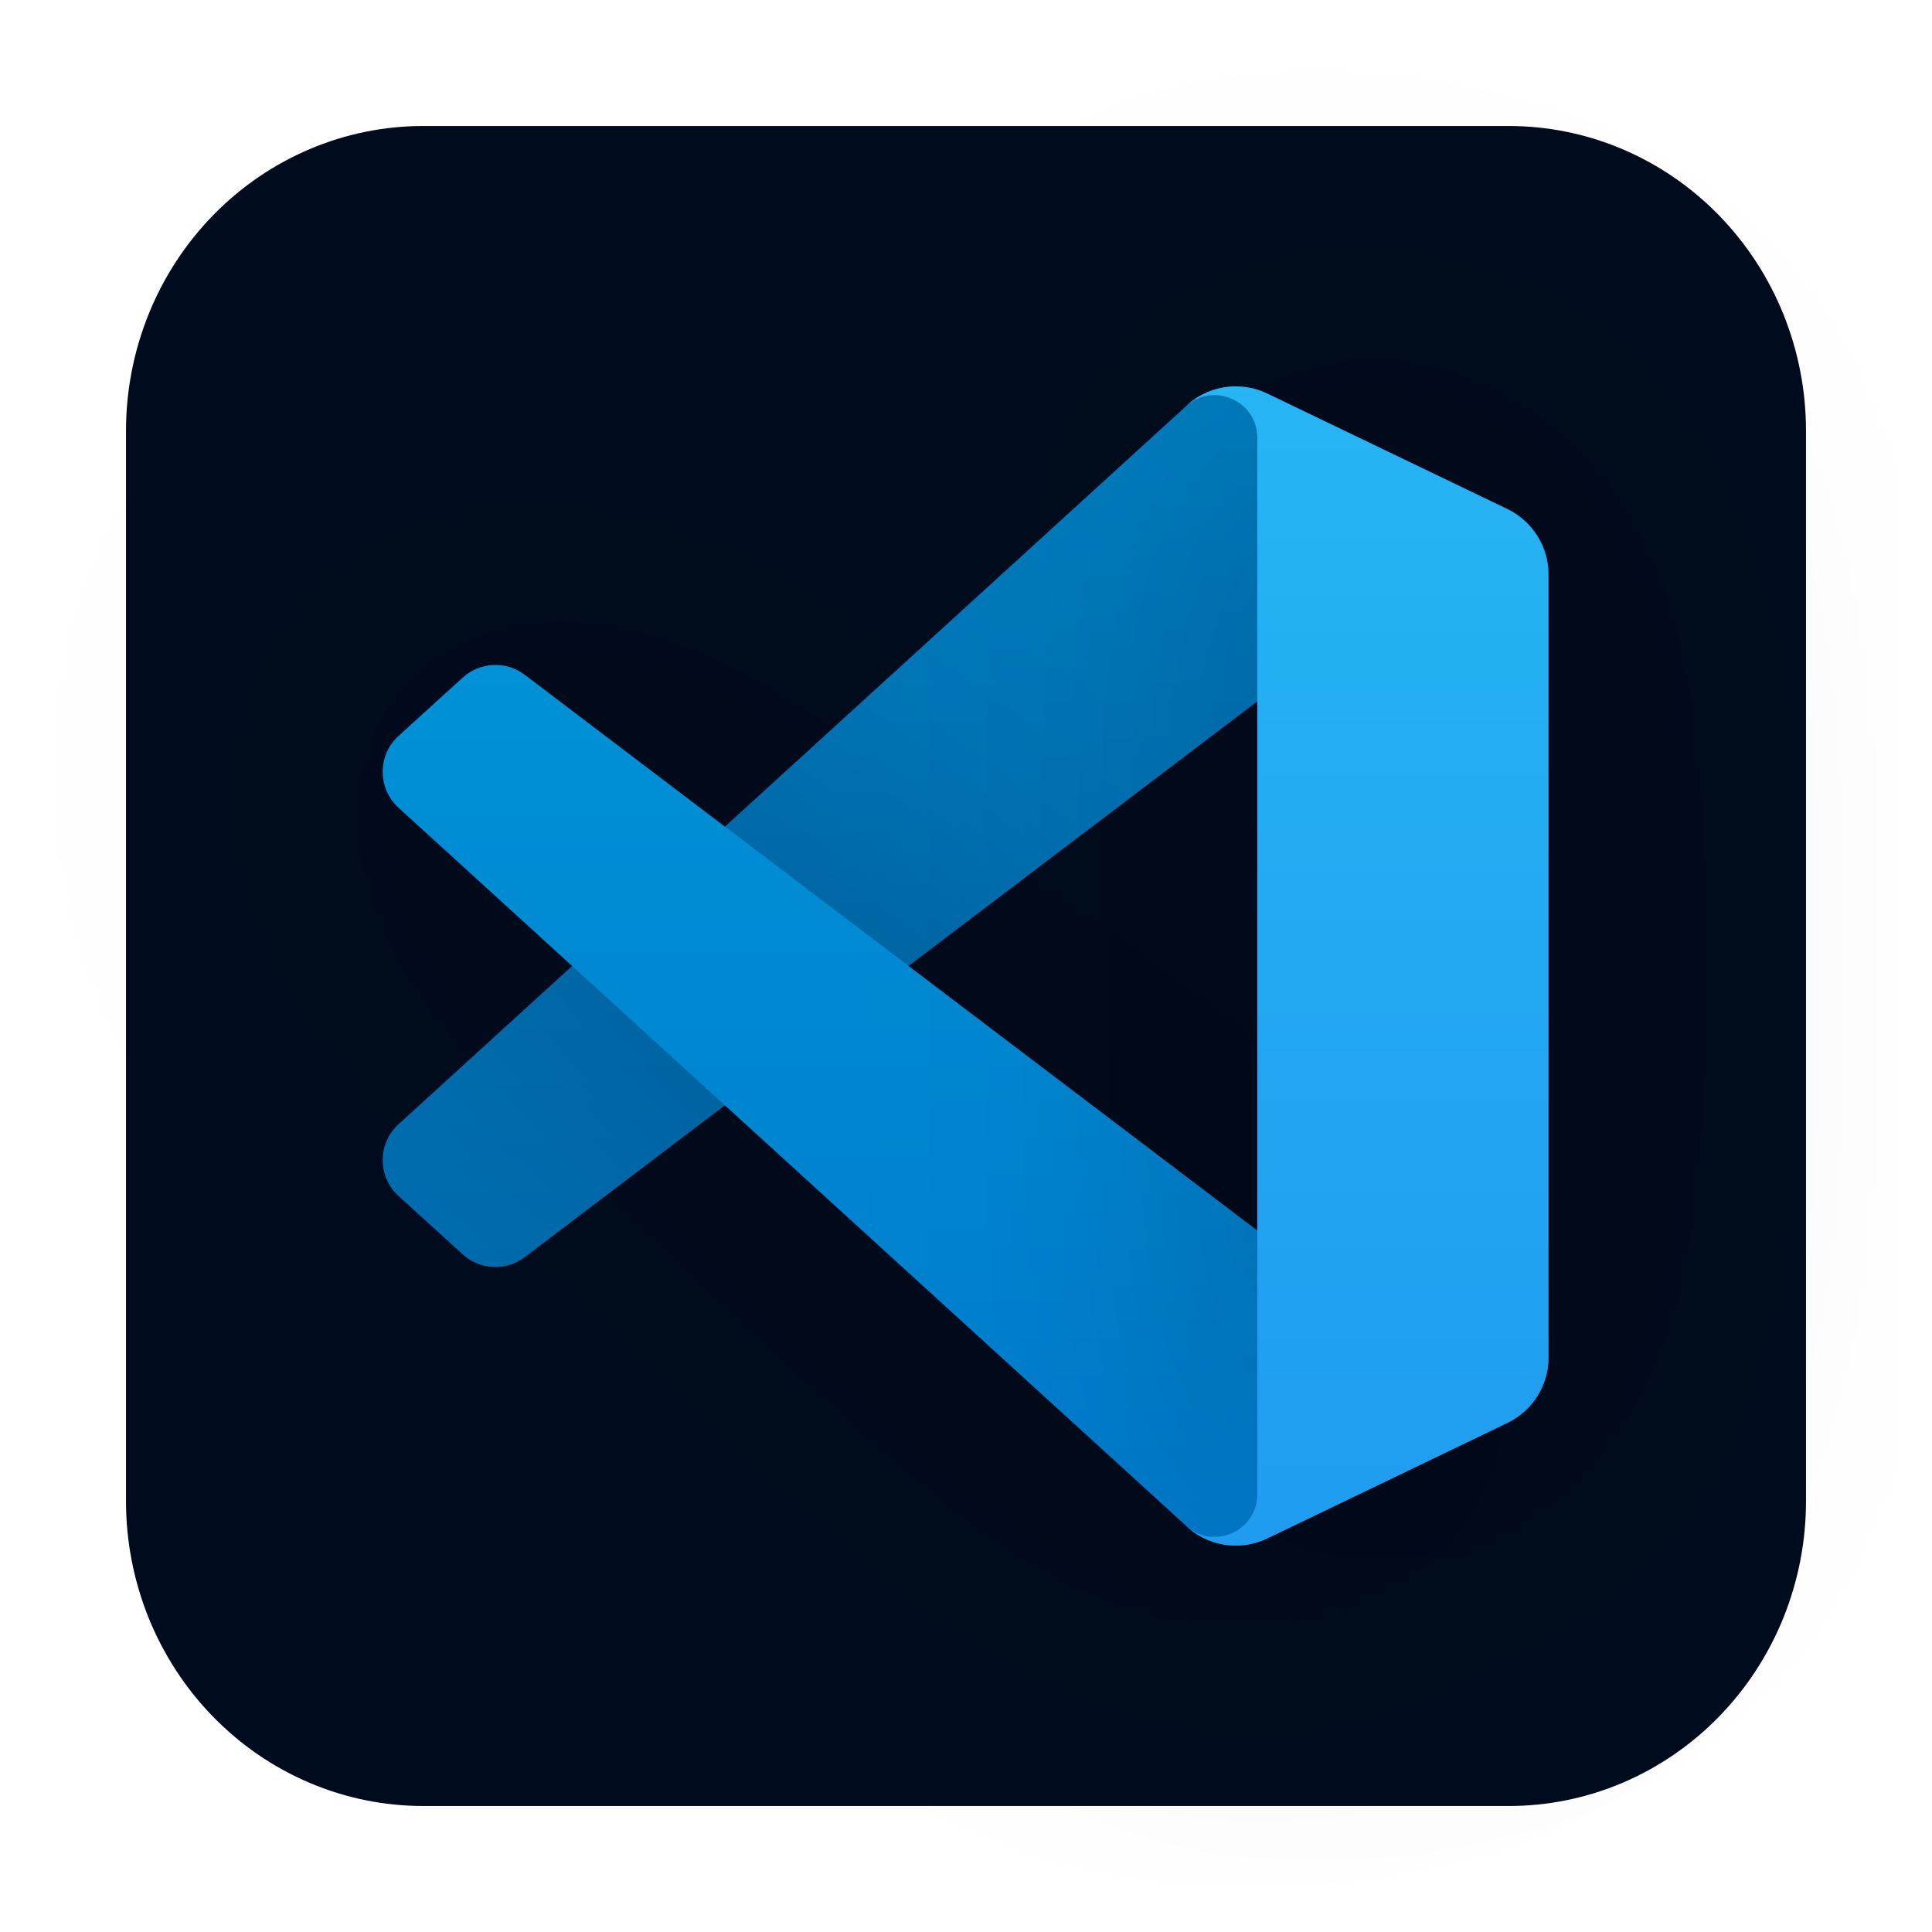
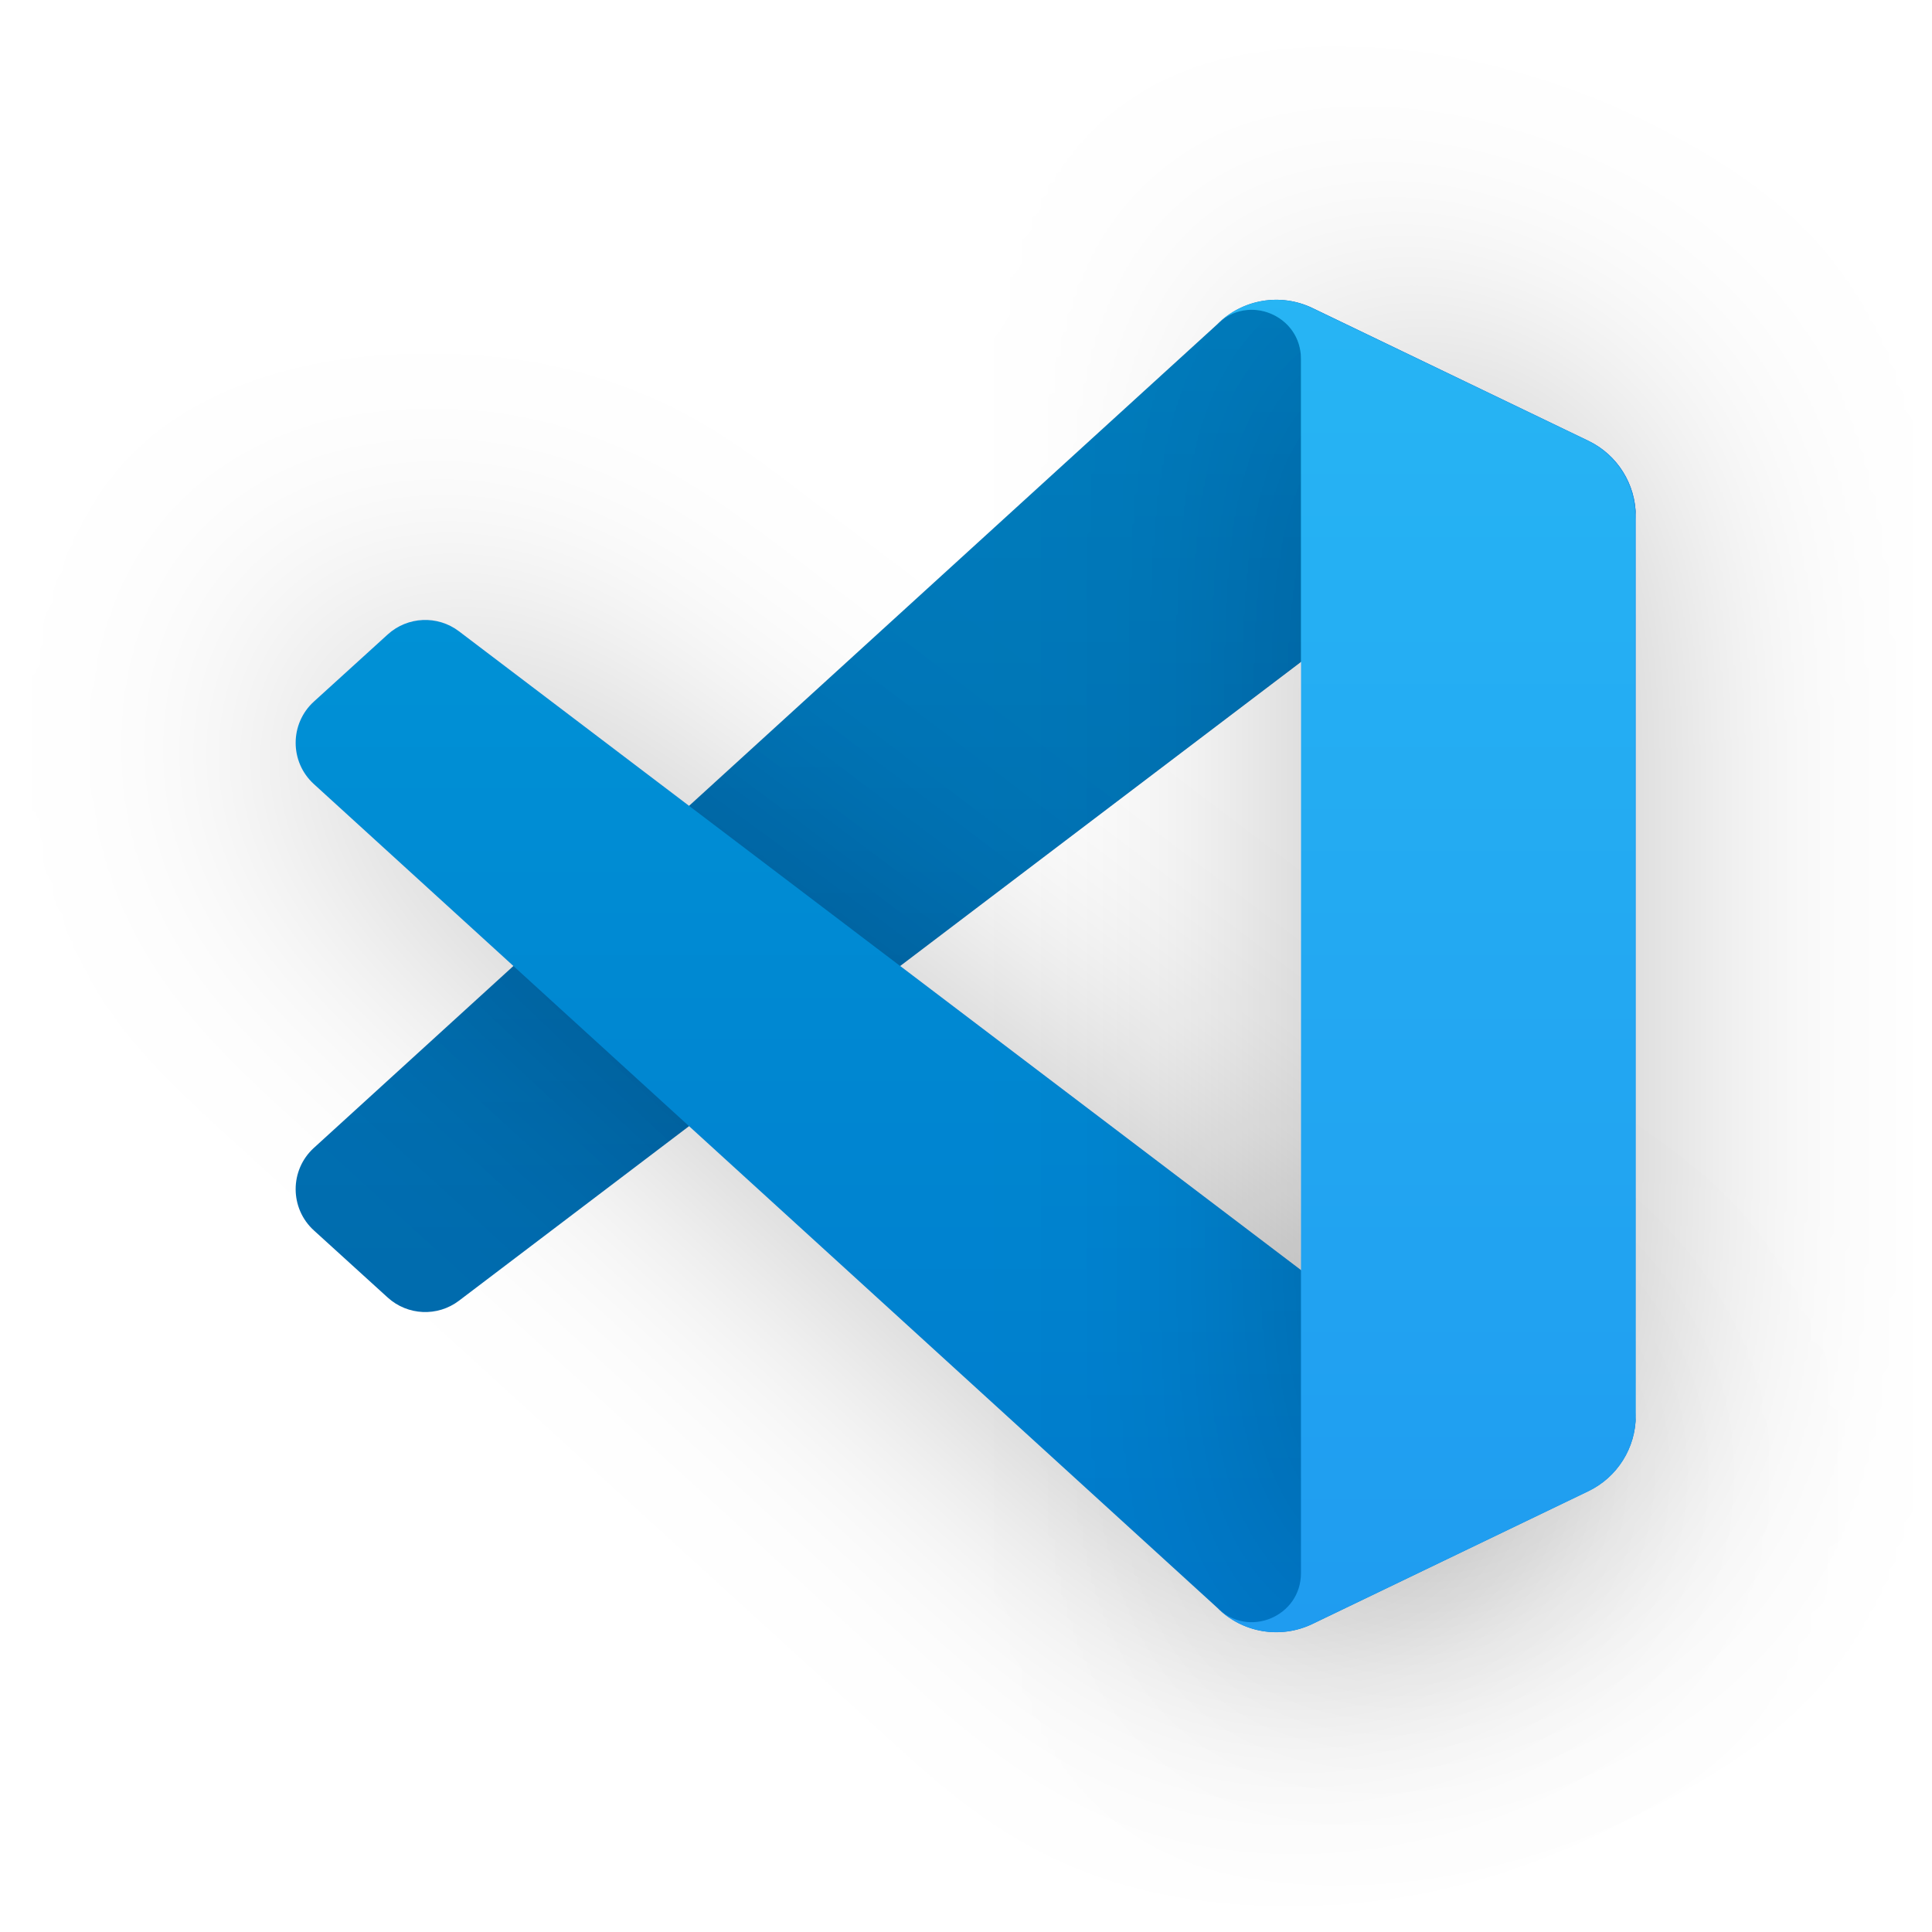
- <svg xmlns="http://www.w3.org/2000/svg" width="46" height="46" viewBox="0 0 46 46" fill="none">
-   <path d="M10.083 3H35.917C36.847 2.999 37.769 3.186 38.628 3.551C39.488 3.916 40.269 4.451 40.927 5.126C41.585 5.801 42.107 6.602 42.463 7.484C42.818 8.366 43.001 9.311 43 10.265V35.735C43.001 36.689 42.818 37.635 42.463 38.516C42.107 39.398 41.585 40.199 40.927 40.874C40.269 41.549 39.488 42.084 38.628 42.449C37.769 42.814 36.847 43.001 35.917 43H10.083C9.153 43.001 8.231 42.814 7.372 42.449C6.512 42.084 5.731 41.549 5.073 40.874C4.415 40.199 3.893 39.398 3.537 38.516C3.182 37.635 2.999 36.689 3 35.735V10.265C2.999 9.311 3.182 8.366 3.537 7.484C3.893 6.602 4.415 5.801 5.073 5.126C5.731 4.451 6.512 3.916 7.372 3.551C8.231 3.186 9.153 2.999 10.083 3V3Z" fill="#000B1D" />
-   <path d="M35.89 12.124L30.174 9.371C29.512 9.053 28.721 9.187 28.202 9.706L9.489 26.768C8.985 27.227 8.986 28.02 9.49 28.478L11.019 29.867C11.431 30.242 12.051 30.27 12.495 29.933L35.03 12.838C35.786 12.264 36.872 12.803 36.872 13.752V13.686C36.872 13.02 36.49 12.413 35.89 12.124Z" fill="#0065A9" />
+ <svg xmlns="http://www.w3.org/2000/svg" width="58" height="58" viewBox="0 0 58 58" fill="none">
+   <path d="M47.685 13.237L39.4 9.248C38.441 8.787 37.295 8.981 36.543 9.734L9.422 34.461C8.693 35.126 8.694 36.275 9.424 36.939L11.639 38.953C12.237 39.496 13.136 39.536 13.779 39.048L46.438 14.272C47.534 13.441 49.107 14.222 49.107 15.598V15.501C49.107 14.536 48.554 13.656 47.685 13.237Z" fill="#0065A9" />
  <g filter="url(#filter0_d_9_62)">
-     <path d="M35.89 33.876L30.173 36.629C29.512 36.947 28.721 36.813 28.202 36.294L9.489 19.232C8.985 18.773 8.986 17.98 9.49 17.522L11.018 16.133C11.431 15.758 12.051 15.73 12.495 16.067L35.03 33.162C35.786 33.736 36.871 33.197 36.871 32.248V32.314C36.871 32.98 36.49 33.587 35.89 33.876Z" fill="#007ACC" />
+     <path d="M47.684 44.763L39.4 48.752C38.441 49.213 37.295 49.019 36.543 48.266L9.422 23.538C8.693 22.873 8.694 21.725 9.424 21.061L11.639 19.047C12.236 18.504 13.136 18.464 13.779 18.952L46.438 43.728C47.534 44.559 49.107 43.778 49.107 42.402V42.498C49.107 43.464 48.554 44.344 47.684 44.763Z" fill="#007ACC" />
  </g>
  <g filter="url(#filter1_d_9_62)">
-     <path d="M30.174 36.629C29.512 36.947 28.721 36.813 28.202 36.294C28.842 36.933 29.936 36.48 29.936 35.575V10.425C29.936 9.52 28.842 9.067 28.202 9.706C28.721 9.187 29.512 9.053 30.174 9.371L35.889 12.119C36.49 12.408 36.871 13.016 36.871 13.682V32.318C36.871 32.984 36.49 33.592 35.889 33.881L30.174 36.629Z" fill="#1F9CF0" />
+     <path d="M39.401 48.752C38.441 49.214 37.295 49.019 36.543 48.266C37.47 49.193 39.056 48.536 39.056 47.225V10.775C39.056 9.463 37.47 8.807 36.543 9.734C37.295 8.981 38.441 8.786 39.401 9.248L47.684 13.231C48.554 13.649 49.107 14.53 49.107 15.496V42.504C49.107 43.47 48.554 44.35 47.684 44.769L39.401 48.752Z" fill="#1F9CF0" />
  </g>
  <g style="mix-blend-mode:overlay" opacity="0.25">
-     <path style="mix-blend-mode:overlay" fill-rule="evenodd" clip-rule="evenodd" d="M28.785 36.682C29.222 36.852 29.72 36.841 30.161 36.629L35.873 33.881C36.473 33.592 36.855 32.985 36.855 32.318V13.682C36.855 13.016 36.473 12.408 35.873 12.119L30.161 9.371C29.582 9.092 28.905 9.161 28.397 9.53C28.324 9.583 28.255 9.642 28.19 9.707L17.256 19.682L12.493 16.067C12.049 15.73 11.429 15.758 11.017 16.133L9.49 17.522C8.986 17.98 8.986 18.773 9.489 19.232L13.619 23L9.489 26.768C8.986 27.227 8.986 28.02 9.49 28.478L11.017 29.868C11.429 30.242 12.049 30.27 12.493 29.933L17.256 26.318L28.19 36.294C28.363 36.467 28.566 36.597 28.785 36.682ZM29.923 16.702L21.626 23L29.923 29.298V16.702Z" fill="url(#paint0_linear_9_62)" />
+     <path style="mix-blend-mode:overlay" fill-rule="evenodd" clip-rule="evenodd" d="M37.387 48.829C38.021 49.076 38.743 49.06 39.382 48.752L47.66 44.769C48.53 44.351 49.083 43.47 49.083 42.505V15.496C49.083 14.53 48.53 13.65 47.66 13.231L39.382 9.248C38.543 8.844 37.561 8.943 36.825 9.478C36.72 9.555 36.62 9.64 36.526 9.734L20.679 24.192L13.776 18.952C13.133 18.464 12.235 18.504 11.638 19.047L9.424 21.061C8.694 21.725 8.693 22.873 9.422 23.539L15.408 29L9.422 34.462C8.693 35.127 8.694 36.275 9.424 36.939L11.638 38.953C12.235 39.496 13.133 39.536 13.776 39.048L20.679 33.808L36.526 48.266C36.776 48.517 37.071 48.706 37.387 48.829ZM39.037 19.873L27.013 29L39.037 38.127V19.873Z" fill="url(#paint0_linear_9_62)" />
  </g>
  <defs>
-     <filter id="filter0_d_9_62" x="0.778" y="7.499" width="44.427" height="37.635" filterUnits="userSpaceOnUse" color-interpolation-filters="sRGB">
+     <filter id="filter0_d_9_62" x="0.542" y="10.278" width="56.898" height="47.055" filterUnits="userSpaceOnUse" color-interpolation-filters="sRGB">
      <feFlood flood-opacity="0" result="BackgroundImageFix" />
      <feColorMatrix in="SourceAlpha" type="matrix" values="0 0 0 0 0 0 0 0 0 0 0 0 0 0 0 0 0 0 127 0" result="hardAlpha" />
      <feOffset />
      <feGaussianBlur stdDeviation="4.167" />
      <feColorMatrix type="matrix" values="0 0 0 0 0 0 0 0 0 0 0 0 0 0 0 0 0 0 0.25 0" />
      <feBlend mode="overlay" in2="BackgroundImageFix" result="effect1_dropShadow_9_62" />
      <feBlend mode="normal" in="SourceGraphic" in2="effect1_dropShadow_9_62" result="shape" />
    </filter>
-     <filter id="filter1_d_9_62" x="19.869" y="0.867" width="25.336" height="44.267" filterUnits="userSpaceOnUse" color-interpolation-filters="sRGB">
+     <filter id="filter1_d_9_62" x="28.209" y="0.667" width="29.231" height="56.667" filterUnits="userSpaceOnUse" color-interpolation-filters="sRGB">
      <feFlood flood-opacity="0" result="BackgroundImageFix" />
      <feColorMatrix in="SourceAlpha" type="matrix" values="0 0 0 0 0 0 0 0 0 0 0 0 0 0 0 0 0 0 127 0" result="hardAlpha" />
      <feOffset />
      <feGaussianBlur stdDeviation="4.167" />
      <feColorMatrix type="matrix" values="0 0 0 0 0 0 0 0 0 0 0 0 0 0 0 0 0 0 0.25 0" />
      <feBlend mode="overlay" in2="BackgroundImageFix" result="effect1_dropShadow_9_62" />
      <feBlend mode="normal" in="SourceGraphic" in2="effect1_dropShadow_9_62" result="shape" />
    </filter>
-     <linearGradient id="paint0_linear_9_62" x1="22.983" y1="9.2" x2="22.983" y2="36.8" gradientUnits="userSpaceOnUse">
+     <linearGradient id="paint0_linear_9_62" x1="28.979" y1="9" x2="28.979" y2="49" gradientUnits="userSpaceOnUse">
      <stop stop-color="white" />
      <stop offset="1" stop-color="white" stop-opacity="0" />
    </linearGradient>
  </defs>
</svg>
